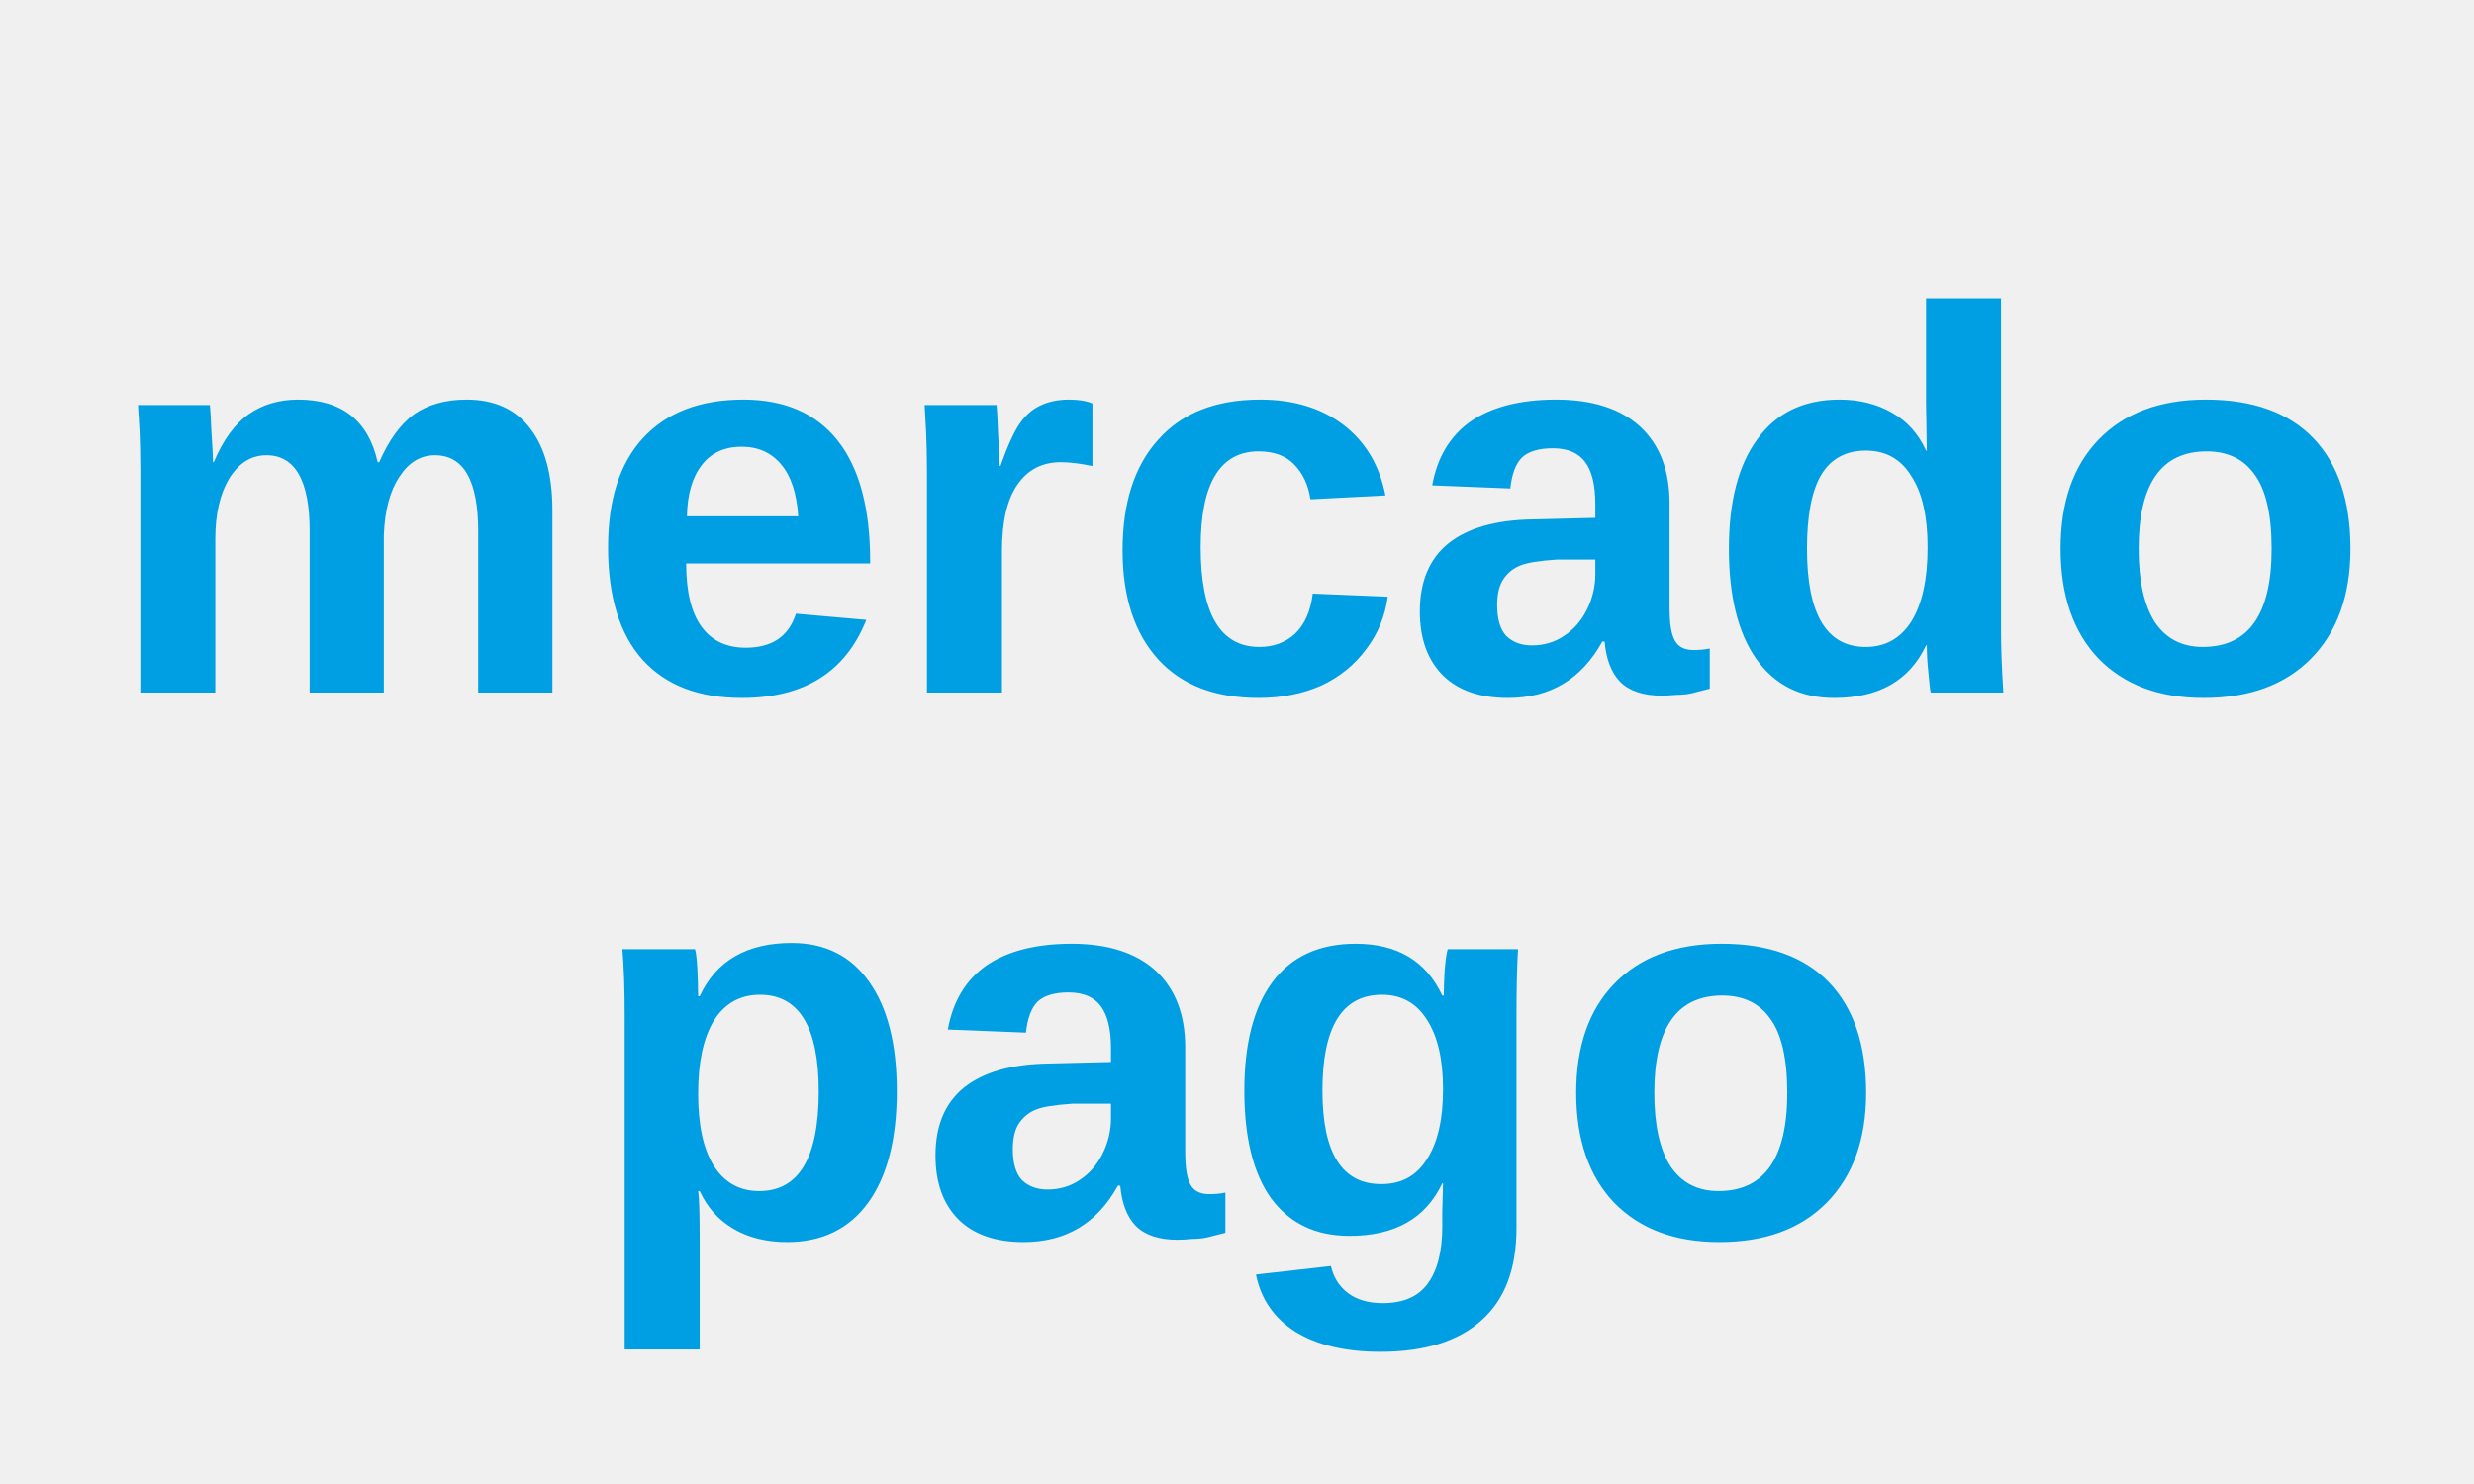
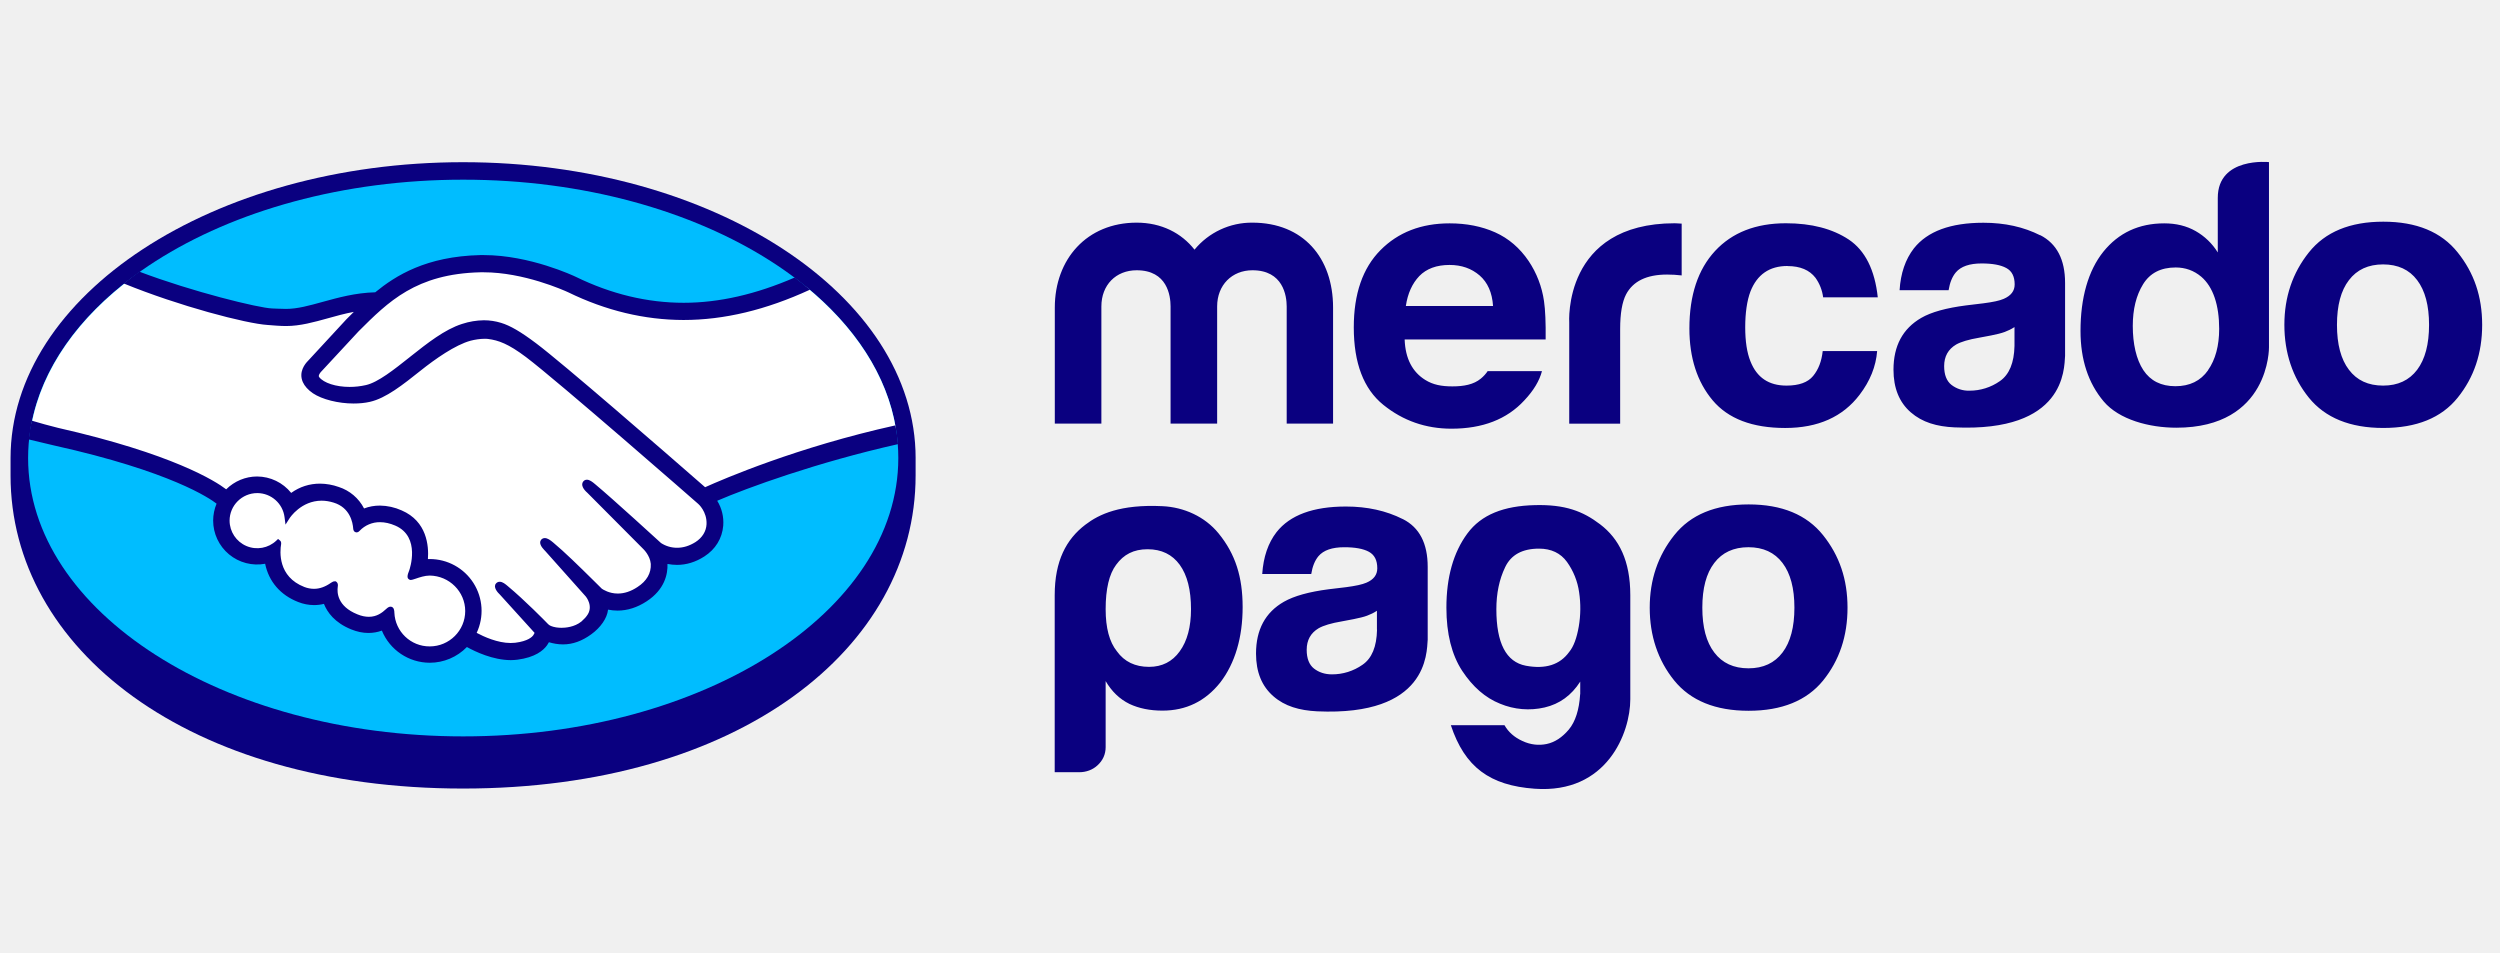
- <svg xmlns="http://www.w3.org/2000/svg" viewBox="0 0 50 30" role="img" aria-label="Mercado Pago">
-   <text x="25" y="14" text-anchor="middle" font-family="Arial, Helvetica, sans-serif" font-size="11" font-weight="700" fill="#009EE3">mercado</text>
-   <text x="25" y="25" text-anchor="middle" font-family="Arial, Helvetica, sans-serif" font-size="11" font-weight="700" fill="#009EE3">pago</text>
+ <svg xmlns="http://www.w3.org/2000/svg" width="84" height="32" viewBox="0 0 127 48" fill="none">
+   <path d="M46.514 23.086c0-8.282-10.293-15.037-22.991-15.037-12.699 0-22.987 6.75-22.987 15.037v.879c0 8.788 8.997 15.903 22.987 15.903 13.99 0 22.99-7.115 22.99-15.903v-.883.004Z" fill="#0A0080" />
+   <path d="M45.634 23.077c0 7.807-9.897 14.141-22.103 14.141-12.206 0-22.103-6.329-22.103-14.14 0-7.812 9.897-14.141 22.103-14.141 12.206 0 22.103 6.333 22.103 14.14Z" fill="#00BDFF" />
+   <path d="M16.19 18.617s-.23.253-.088.435c.35.444 1.425.701 2.516.457.649-.146 1.478-.808 2.286-1.447.875-.692 1.74-1.39 2.61-1.664.923-.293 1.514-.169 1.9-.05.43.13.932.41 1.735 1.013 1.514 1.136 7.594 6.444 8.646 7.363.848-.381 4.607-2.002 9.72-3.124-.444-2.726-2.104-5.22-4.616-7.262-3.502 1.474-7.785 2.242-11.97.196-.022-.01-2.29-1.083-4.523-1.03-3.32.075-4.758 1.513-6.285 3.036l-1.926 2.077h-.004Z" fill="#fff" />
+   <path d="M35.547 25.301c-.07-.062-7.15-6.258-8.752-7.465-.928-.697-1.443-.875-1.984-.941a2.614 2.614 0 0 0-.946.093c-.745.2-1.722.852-2.587 1.54-.897.715-1.745 1.385-2.526 1.562-1.003.227-2.228-.04-2.787-.417-.226-.15-.386-.328-.462-.506-.204-.48.173-.86.236-.923l1.952-2.113c.227-.226.457-.453.693-.679-.63.085-1.212.244-1.78.404-.71.2-1.39.386-2.077.386-.289 0-1.829-.253-2.122-.333-1.766-.484-3.32-.954-5.637-2.037-2.778 2.068-4.633 4.651-5.17 7.501.4.107 1.043.297 1.313.355 6.285 1.398 8.243 2.836 8.598 3.138a2.085 2.085 0 0 1 1.557-.697c.697 0 1.323.35 1.705.892a2.38 2.38 0 0 1 1.5-.528c.293 0 .595.053.897.16.71.244 1.074.714 1.265 1.14a2.13 2.13 0 0 1 .874-.186c.337 0 .692.08 1.043.231 1.158.497 1.34 1.638 1.234 2.494a2.496 2.496 0 0 1 2.738 2.481 2.5 2.5 0 0 1-.297 1.177c.373.208 1.327.683 2.162.581.67-.084.923-.315 1.011-.444.063-.089.13-.19.067-.266l-1.77-1.97s-.294-.276-.196-.382c.102-.111.28.044.408.155.901.755 2.006 1.89 2.006 1.89.018.014.094.156.497.232.351.062.973.026 1.403-.329.111-.089.218-.2.306-.315-.009.004-.013.013-.022.018.453-.582-.049-1.168-.049-1.168l-2.068-2.325s-.297-.276-.195-.382c.088-.098.28.049.408.155.657.546 1.585 1.478 2.468 2.348.173.129.954.608 1.988-.066.626-.413.755-.915.737-1.3-.044-.507-.44-.866-.44-.866L29.92 24.75s-.297-.253-.19-.382c.088-.107.279.049.408.155.9.755 3.342 2.992 3.342 2.992.035.026.879.626 1.917-.04.373-.24.613-.595.63-1.012.036-.724-.474-1.154-.474-1.154" fill="#fff" />
+   <path d="M21.83 28.905c-.44-.004-.919.253-.98.218-.036-.023.026-.2.066-.302.04-.102.621-1.838-.79-2.441-1.079-.462-1.736.057-1.962.293-.058.062-.084.057-.093-.023-.023-.31-.16-1.158-1.092-1.442-1.327-.408-2.184.52-2.401.857a1.535 1.535 0 0 0-1.523-1.345c-.852 0-1.54.688-1.544 1.54a1.538 1.538 0 0 0 2.605 1.11c.009.008.013.022.009.053-.067.381-.186 1.766 1.27 2.33.58.226 1.078.058 1.486-.23.125-.09.142-.05.125.066-.054.355.013 1.118 1.082 1.553.817.333 1.296-.009 1.612-.302.137-.124.173-.102.182.09a1.935 1.935 0 0 0 1.935 1.85c1.074 0 1.94-.866 1.94-1.94a1.95 1.95 0 0 0-1.94-1.944" fill="#fff" />
+   <path d="M21.831 32.647a1.789 1.789 0 0 1-1.797-1.717c0-.085-.014-.302-.195-.302-.076 0-.142.044-.218.115-.213.2-.484.4-.883.4-.182 0-.378-.04-.582-.125-1.025-.412-1.038-1.118-.998-1.402.013-.076.013-.155-.036-.218l-.062-.057h-.062c-.053 0-.107.022-.178.07-.297.21-.581.311-.87.311a1.38 1.38 0 0 1-.488-.093c-1.35-.524-1.247-1.802-1.18-2.184.008-.08-.01-.137-.058-.177l-.098-.08-.088.084a1.406 1.406 0 0 1-2.375-1.012c0-.772.63-1.402 1.407-1.402a1.4 1.4 0 0 1 1.385 1.225l.049.377.204-.32c.022-.035.59-.896 1.633-.896.2 0 .404.035.608.098.83.253.972 1.007.994 1.322.014.182.147.191.169.191.071 0 .124-.044.16-.084a1.41 1.41 0 0 1 1.034-.435c.244 0 .506.058.772.173 1.318.568.72 2.246.715 2.264-.116.28-.12.403-.014.47l.054.027h.035c.062 0 .133-.027.258-.067.182-.062.452-.155.705-.155.995.013 1.802.82 1.802 1.802 0 .99-.807 1.797-1.802 1.797Zm13.99-8.086c-2.179-1.905-7.221-6.285-8.584-7.31-.78-.587-1.313-.897-1.78-1.04a2.993 2.993 0 0 0-.874-.132 3.69 3.69 0 0 0-1.11.186c-.883.28-1.761.976-2.614 1.651l-.044.036c-.795.63-1.611 1.282-2.228 1.42a3.71 3.71 0 0 1-.826.093c-.692 0-1.318-.2-1.549-.501-.04-.05-.013-.13.076-.244l.013-.014 1.918-2.068c1.504-1.5 2.92-2.92 6.187-2.996h.164c2.033 0 4.066.91 4.296 1.016 1.909.932 3.875 1.403 5.855 1.407 2.063 0 4.19-.51 6.426-1.54-.248-.208-.51-.417-.776-.617-1.967.852-3.84 1.283-5.642 1.283-1.846 0-3.688-.444-5.477-1.318-.093-.045-2.339-1.105-4.673-1.105h-.187c-2.743.066-4.287 1.038-5.33 1.89-1.012.027-1.882.271-2.659.484-.692.191-1.291.36-1.873.36-.24 0-.67-.023-.71-.023-.67-.022-4.048-.847-6.738-1.868-.275.195-.537.395-.794.6 2.81 1.149 6.227 2.04 7.306 2.107.301.022.621.054.94.054.715 0 1.425-.2 2.113-.391.409-.115.857-.24 1.327-.328a14.91 14.91 0 0 0-.377.377l-1.948 2.108c-.156.155-.489.568-.267 1.079.09.204.267.4.51.568.467.315 1.297.523 2.069.523.293 0 .573-.026.826-.084.816-.182 1.673-.865 2.583-1.589.723-.577 1.753-1.305 2.538-1.518.223-.058.489-.097.706-.097.067 0 .124 0 .182.009.52.066 1.026.244 1.922.918 1.598 1.203 8.682 7.395 8.748 7.457.005 0 .457.395.426 1.038-.018.36-.217.684-.563.906-.302.19-.613.288-.928.288a1.49 1.49 0 0 1-.821-.24c-.027-.022-2.45-2.245-3.347-2.99-.142-.12-.28-.227-.417-.227a.23.23 0 0 0-.186.088c-.142.174.017.413.204.573l2.836 2.85s.355.328.39.767c.023.47-.204.866-.674 1.172-.333.222-.67.333-1.003.333-.435 0-.741-.2-.808-.244l-.404-.4c-.741-.732-1.509-1.486-2.073-1.952-.137-.116-.284-.222-.421-.222a.242.242 0 0 0-.178.075c-.062.071-.11.2.049.413.067.089.142.16.142.16l2.068 2.32s.427.507.045.99l-.076.094a3.725 3.725 0 0 1-.19.186c-.356.289-.826.32-1.012.32-.103 0-.196-.009-.28-.022-.204-.036-.342-.093-.409-.173l-.026-.027c-.111-.115-1.154-1.18-2.02-1.9-.115-.097-.257-.217-.403-.217a.238.238 0 0 0-.187.084c-.168.187.084.466.195.568l1.762 1.944s-.026.058-.066.12c-.062.089-.275.302-.914.382a2.05 2.05 0 0 1-.236.013c-.661 0-1.362-.32-1.726-.515a2.632 2.632 0 0 0-2.383-3.75h-.094c.049-.662-.044-1.918-1.336-2.472a2.777 2.777 0 0 0-1.1-.244c-.285 0-.55.048-.808.146a2.203 2.203 0 0 0-1.288-1.092 2.893 2.893 0 0 0-.945-.169c-.537 0-1.03.156-1.469.471a2.232 2.232 0 0 0-1.731-.834c-.586 0-1.15.235-1.571.652-.55-.422-2.725-1.802-8.553-3.125a28.493 28.493 0 0 1-1.327-.364 9.918 9.918 0 0 0-.151.955s1.074.257 1.287.306c5.952 1.323 7.923 2.698 8.256 2.956a2.27 2.27 0 0 0-.174.857 2.234 2.234 0 0 0 2.641 2.197c.187.905.777 1.593 1.683 1.944a2.2 2.2 0 0 0 .794.155c.169 0 .342-.018.51-.062.17.426.542.954 1.385 1.296.293.12.59.182.875.182.235 0 .466-.04.683-.12a2.636 2.636 0 0 0 2.432 1.633c.71 0 1.39-.288 1.887-.799.426.236 1.318.662 2.228.666.115 0 .226-.009.337-.022.901-.116 1.318-.466 1.51-.737.035-.049.066-.098.092-.15.213.061.444.11.715.11.493 0 .963-.169 1.438-.515.47-.337.803-.82.848-1.233v-.018c.16.03.32.049.483.049.506 0 1.004-.16 1.478-.47.92-.6 1.08-1.386 1.061-1.9.16.03.324.048.484.048.475 0 .941-.142 1.385-.426.568-.364.91-.919.963-1.567a2.093 2.093 0 0 0-.306-1.265c1.535-.66 5.046-1.944 9.183-2.876a9.876 9.876 0 0 0-.129-.954c-5.002 1.11-8.74 2.725-9.671 3.143m86.975-5.967c-.404.533-.976.804-1.731.804-.754 0-1.331-.267-1.735-.804-.408-.532-.608-1.296-.608-2.28 0-.986.2-1.745.608-2.273.404-.533.985-.8 1.735-.8.75 0 1.332.267 1.731.8.404.532.604 1.291.604 2.272 0 .981-.2 1.744-.604 2.281Zm2.055-5.965c-.83-1.038-2.086-1.558-3.777-1.558-1.691 0-2.947.52-3.777 1.558-.83 1.039-1.247 2.268-1.247 3.684 0 1.416.417 2.676 1.247 3.702.83 1.02 2.091 1.535 3.777 1.535 1.687 0 2.952-.51 3.777-1.535.83-1.026 1.247-2.26 1.247-3.702 0-1.442-.412-2.645-1.247-3.684Zm-22.511 4.754c-.018.861-.267 1.456-.737 1.784a2.677 2.677 0 0 1-1.558.489 1.42 1.42 0 0 1-.905-.293c-.249-.196-.373-.515-.373-.954 0-.493.204-.857.608-1.097.24-.137.635-.257 1.185-.35l.59-.111c.293-.058.524-.116.693-.178.168-.062.332-.142.497-.248v.958Zm1.309-5.619c-.843-.426-1.802-.639-2.889-.639-1.67 0-2.841.435-3.529 1.3-.43.555-.675 1.265-.728 2.127h2.49c.062-.382.182-.684.368-.906.258-.302.693-.453 1.31-.453.55 0 .967.076 1.251.231.285.151.427.43.427.835 0 .332-.187.572-.555.732-.209.093-.551.164-1.03.226l-.883.107c-1.003.129-1.762.337-2.277.634-.941.546-1.411 1.42-1.411 2.632 0 .933.292 1.656.878 2.166.586.51 1.327.724 2.224.764 5.628.253 5.566-2.965 5.615-3.635v-3.702c0-1.19-.422-1.997-1.261-2.428m-12.839 1.571c.643 0 1.114.2 1.42.595.209.293.342.626.39.994h2.775c-.151-1.402-.644-2.379-1.47-2.934-.83-.55-1.895-.83-3.195-.83-1.531 0-2.73.47-3.6 1.407-.87.941-1.305 2.25-1.305 3.937 0 1.491.395 2.712 1.18 3.649.786.936 2.016 1.407 3.685 1.407s2.93-.564 3.781-1.687c.533-.697.83-1.438.892-2.22h-2.765c-.057.52-.217.937-.488 1.266-.266.324-.715.488-1.354.488-.896 0-1.504-.408-1.828-1.23-.178-.439-.267-1.016-.267-1.735 0-.719.09-1.358.267-1.82.337-.856.963-1.291 1.877-1.291m-5.718-2.171c-5.704 0-5.366 5.051-5.366 5.051v5.131h2.587v-4.811c0-.79.102-1.372.298-1.753.355-.675 1.047-1.012 2.086-1.012a6.316 6.316 0 0 1 .741.044V11.17a3.94 3.94 0 0 0-.222-.013c-.031 0-.075-.005-.124-.005Zm-12.982 2.682c.364-.373.875-.564 1.536-.564.608 0 1.114.178 1.527.533.408.355.639.87.683 1.553h-4.43c.094-.64.325-1.145.684-1.522Zm3.48 4.82a1.784 1.784 0 0 1-.355.39c-.364.302-.861.395-1.447.395-.555 0-.985-.084-1.376-.328-.644-.4-1.012-1.07-1.047-2.055h7.163c.01-.848-.018-1.5-.084-1.953a4.903 4.903 0 0 0-.781-2.033c-.448-.661-1.017-1.15-1.7-1.456-.688-.306-1.456-.457-2.313-.457-1.442 0-2.614.453-3.515 1.363-.9.91-1.354 2.215-1.354 3.919 0 1.82.502 3.13 1.5 3.937 1 .808 2.158 1.212 3.463 1.212 1.584 0 2.818-.48 3.697-1.434.475-.502.772-.999.9-1.491h-2.747l-.004-.01Zm-7.856 2.675h-2.361v-5.951c0-.546-.182-1.838-1.74-1.838-1.039 0-1.793.75-1.793 1.838v5.951h-2.366v-5.951c0-.546-.164-1.838-1.722-1.838-1.057 0-1.793.75-1.793 1.838v5.951h-2.366v-5.894c0-2.459 1.629-4.314 4.159-4.314 1.256 0 2.277.528 2.938 1.372a3.765 3.765 0 0 1 2.938-1.372c2.583 0 4.101 1.78 4.101 4.314v5.894h.005Zm44.446-2.711c-.378.541-.933.812-1.66.812-.728 0-1.27-.275-1.629-.816-.36-.546-.537-1.336-.537-2.246 0-.844.173-1.55.523-2.117.351-.569.901-.853 1.656-.853.493 0 .927.156 1.3.47.608.52.91 1.448.91 2.65 0 .857-.191 1.563-.568 2.1m3.103-10.572s-2.606-.28-2.606 1.815v2.774a3.15 3.15 0 0 0-1.127-1.087c-.462-.262-.99-.391-1.589-.391-1.292 0-2.321.48-3.098 1.442-.772.964-1.159 2.348-1.159 4.026 0 1.456.395 2.65 1.177 3.578.785.927 2.321 1.335 3.688 1.335 4.767 0 4.709-4.087 4.709-4.087V8.045h.005ZM60.503 30.756c0-.977-.19-1.727-.572-2.255-.382-.524-.924-.79-1.634-.79-.71 0-1.216.266-1.598.79-.355.475-.532 1.23-.532 2.255 0 .954.19 1.664.572 2.14.378.527.924.79 1.634.79.657 0 1.18-.263 1.558-.79.381-.525.572-1.24.572-2.14Zm-4.336 7.004c0 .364-.138.679-.418.932-.248.23-.58.346-.918.346h-1.252v-8.992c0-1.749.59-2.845 1.558-3.582.701-.537 1.78-1.043 3.91-.941 1.097.049 2.157.528 2.854 1.38.861 1.052 1.225 2.22 1.225 3.75 0 1.532-.382 2.85-1.14 3.831-.76.954-1.74 1.425-2.93 1.425-.635 0-1.19-.111-1.673-.337-.51-.249-.91-.64-1.216-1.163v3.36-.01Zm19.848-7.004c0 1.727.497 2.68 1.496 2.872.994.186 1.731-.045 2.202-.697.226-.27.386-.706.488-1.292a5.48 5.48 0 0 0 .018-1.744 3.464 3.464 0 0 0-.617-1.54c-.324-.448-.8-.675-1.42-.675-.848 0-1.421.315-1.718.937-.302.626-.449 1.34-.449 2.14Zm4.261 4.314v-.635c-.448.702-1.052 1.137-1.81 1.314a3.7 3.7 0 0 1-2.26-.19c-.75-.298-1.389-.857-1.926-1.67-.533-.816-.803-1.886-.803-3.208 0-1.55.355-2.806 1.065-3.769.71-.963 1.85-1.402 3.422-1.442 1.544-.04 2.445.306 3.324.976.963.733 1.531 1.851 1.531 3.6v5.29c0 1.683-1.171 4.807-4.855 4.541-2.286-.164-3.555-1.1-4.261-3.227h2.725c.2.35.502.617.914.804.409.19.826.235 1.23.15.413-.088.785-.332 1.123-.732.333-.4.528-1.003.577-1.802M69.953 31.8c-.018.86-.262 1.455-.737 1.779a2.677 2.677 0 0 1-1.558.488c-.355 0-.657-.102-.905-.293-.249-.195-.373-.515-.373-.954 0-.493.204-.857.608-1.096.244-.138.635-.258 1.185-.35l.59-.112c.293-.058.524-.115.688-.177.169-.063.338-.142.497-.249v.959l.005.004Zm1.31-5.62c-.844-.426-1.807-.639-2.89-.639-1.669 0-2.84.435-3.524 1.3-.43.555-.67 1.265-.728 2.127h2.49c.062-.382.182-.684.368-.906.258-.302.692-.453 1.31-.453.55 0 .967.076 1.251.231.284.155.426.43.426.839 0 .333-.186.577-.555.732-.208.09-.55.165-1.03.227l-.883.106c-1.003.129-1.762.342-2.276.635-.946.541-1.416 1.42-1.416 2.632 0 .936.293 1.655.879 2.166.58.51 1.327.723 2.228.768 5.627.253 5.56-2.965 5.614-3.635v-3.707c0-1.184-.417-1.997-1.26-2.423m19.285 6.777c-.404.532-.976.803-1.73.803-.755 0-1.332-.27-1.736-.803-.409-.533-.608-1.292-.608-2.277 0-.985.2-1.744.608-2.273.404-.532.985-.799 1.735-.799.75 0 1.327.267 1.731.8.404.532.604 1.29.604 2.272 0 .98-.2 1.744-.604 2.277Zm2.06-5.961c-.83-1.039-2.091-1.562-3.782-1.562-1.691 0-2.947.519-3.777 1.562-.83 1.039-1.247 2.268-1.247 3.684 0 1.416.412 2.672 1.247 3.702.83 1.02 2.09 1.535 3.777 1.535 1.687 0 2.951-.515 3.782-1.535.83-1.026 1.242-2.26 1.242-3.702 0-1.443-.412-2.645-1.242-3.684Z" fill="#0A0080" />
</svg>
